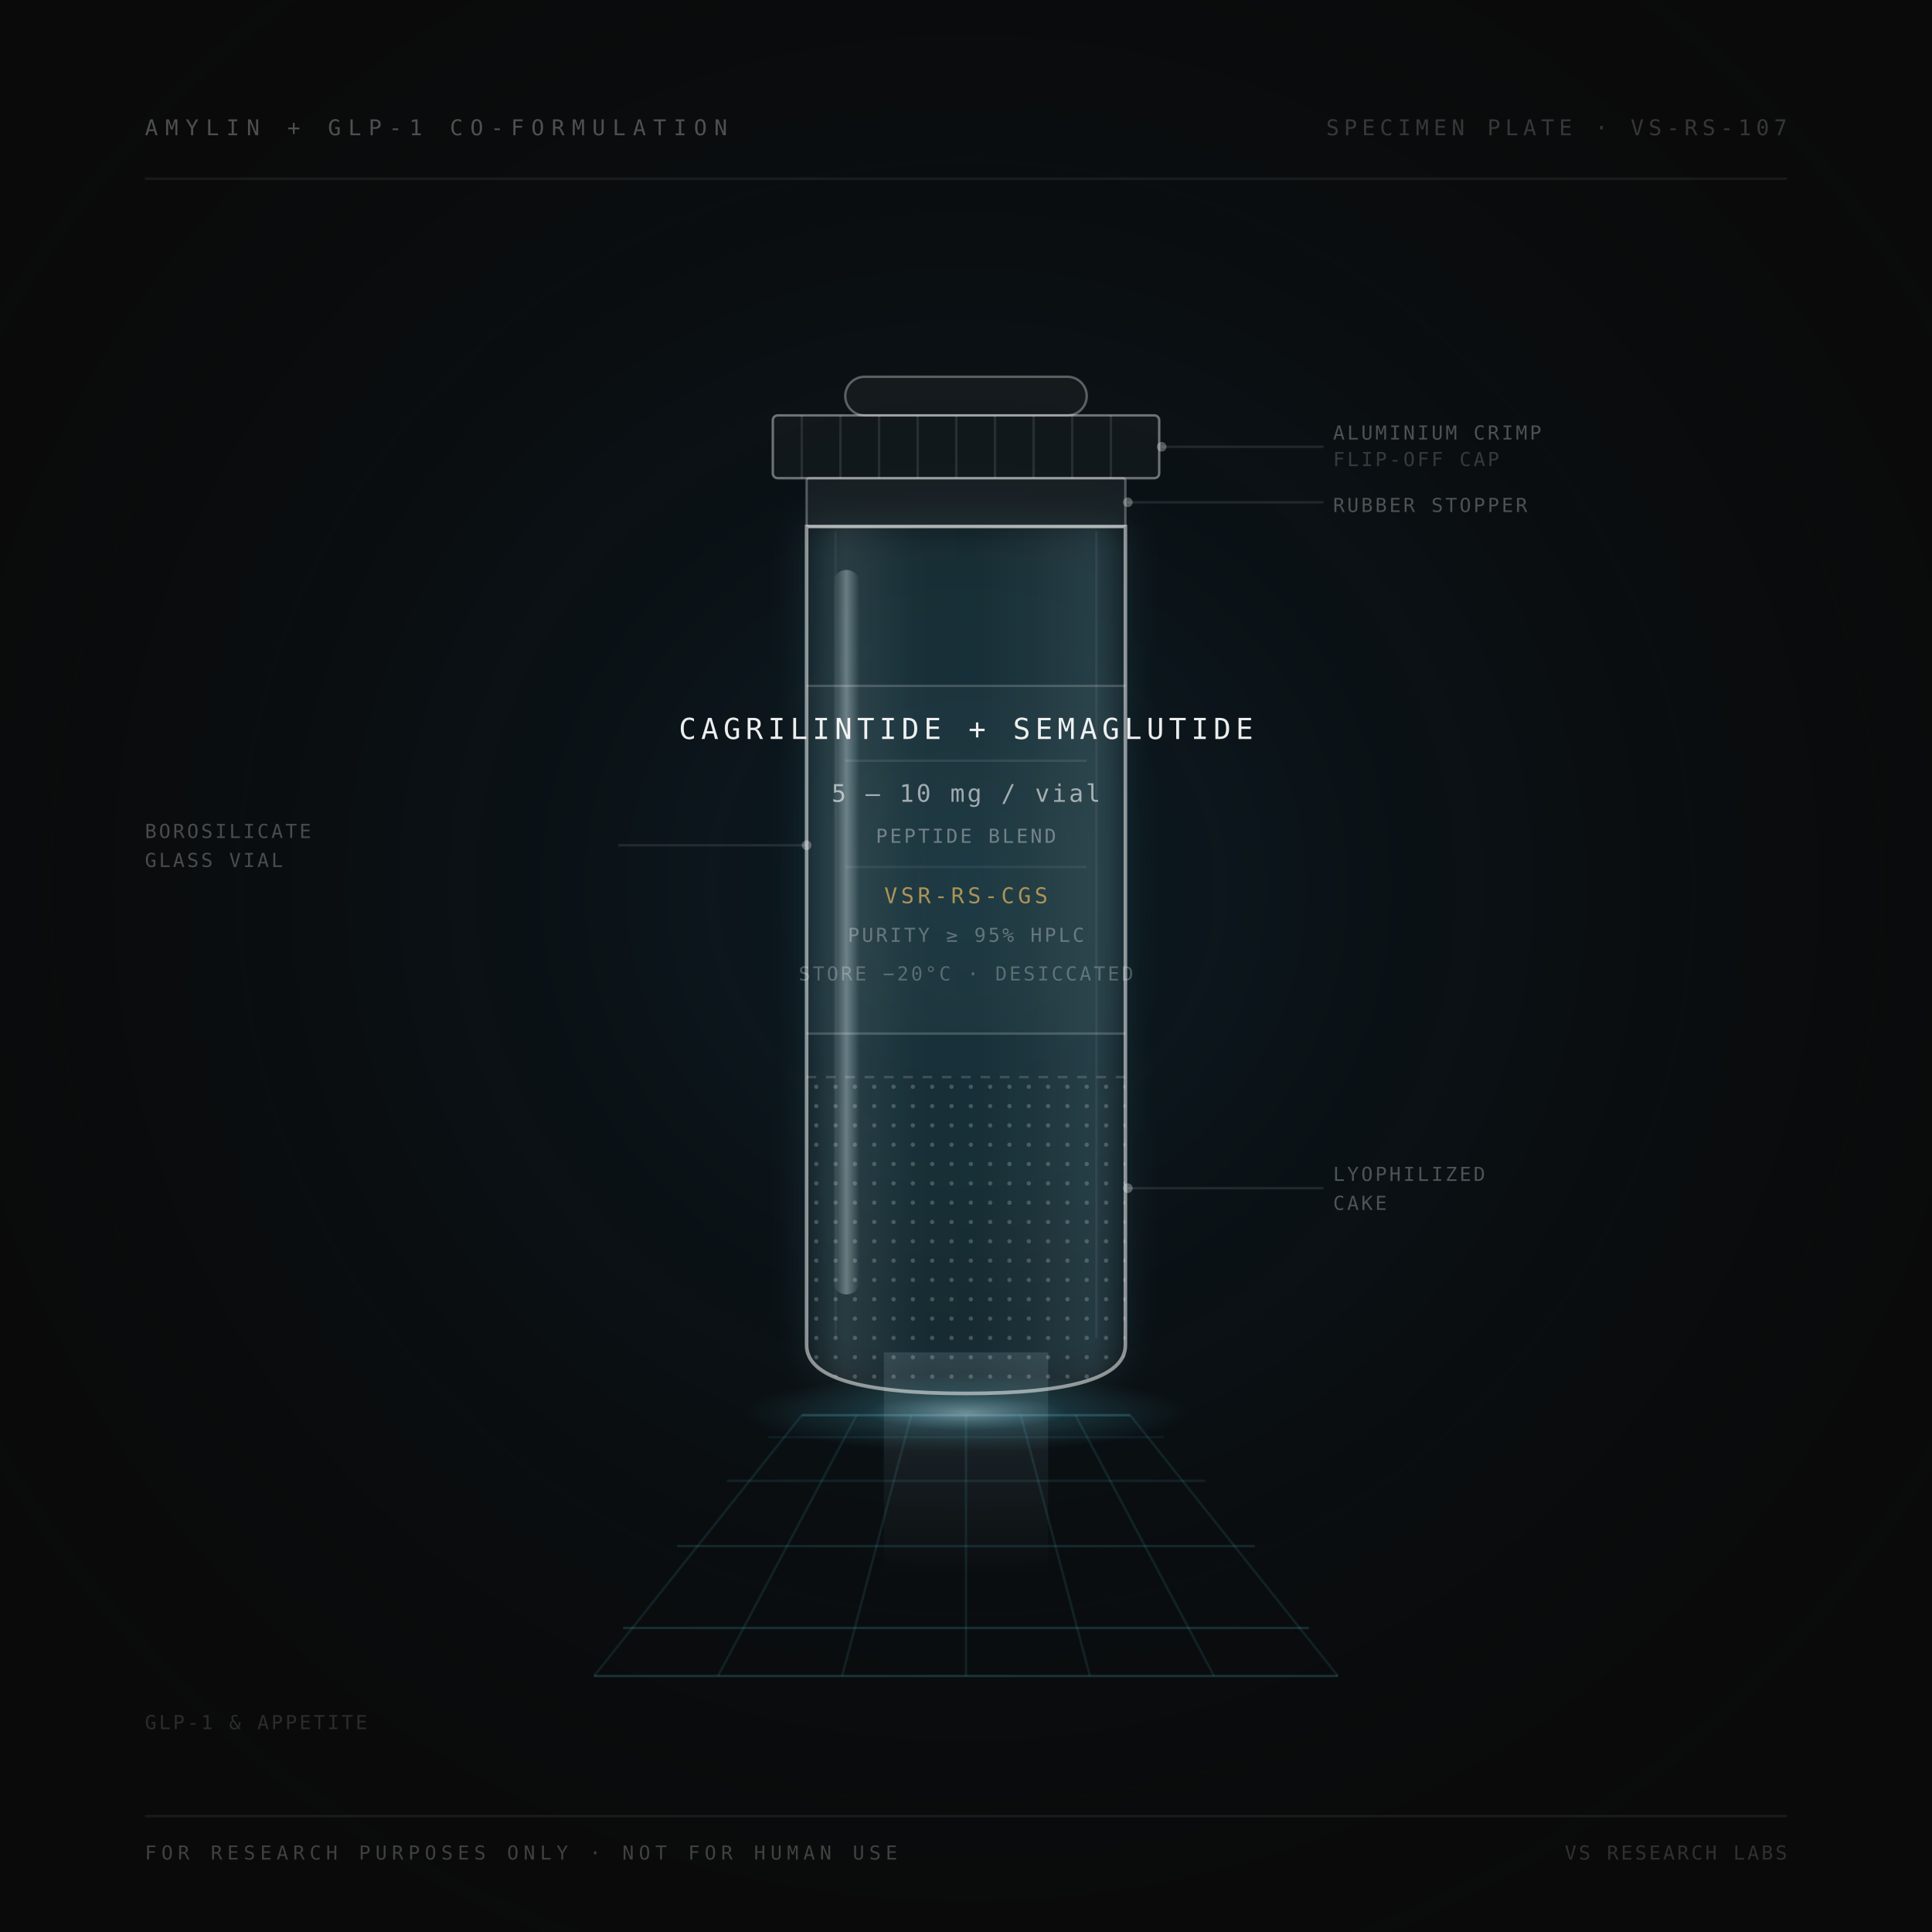
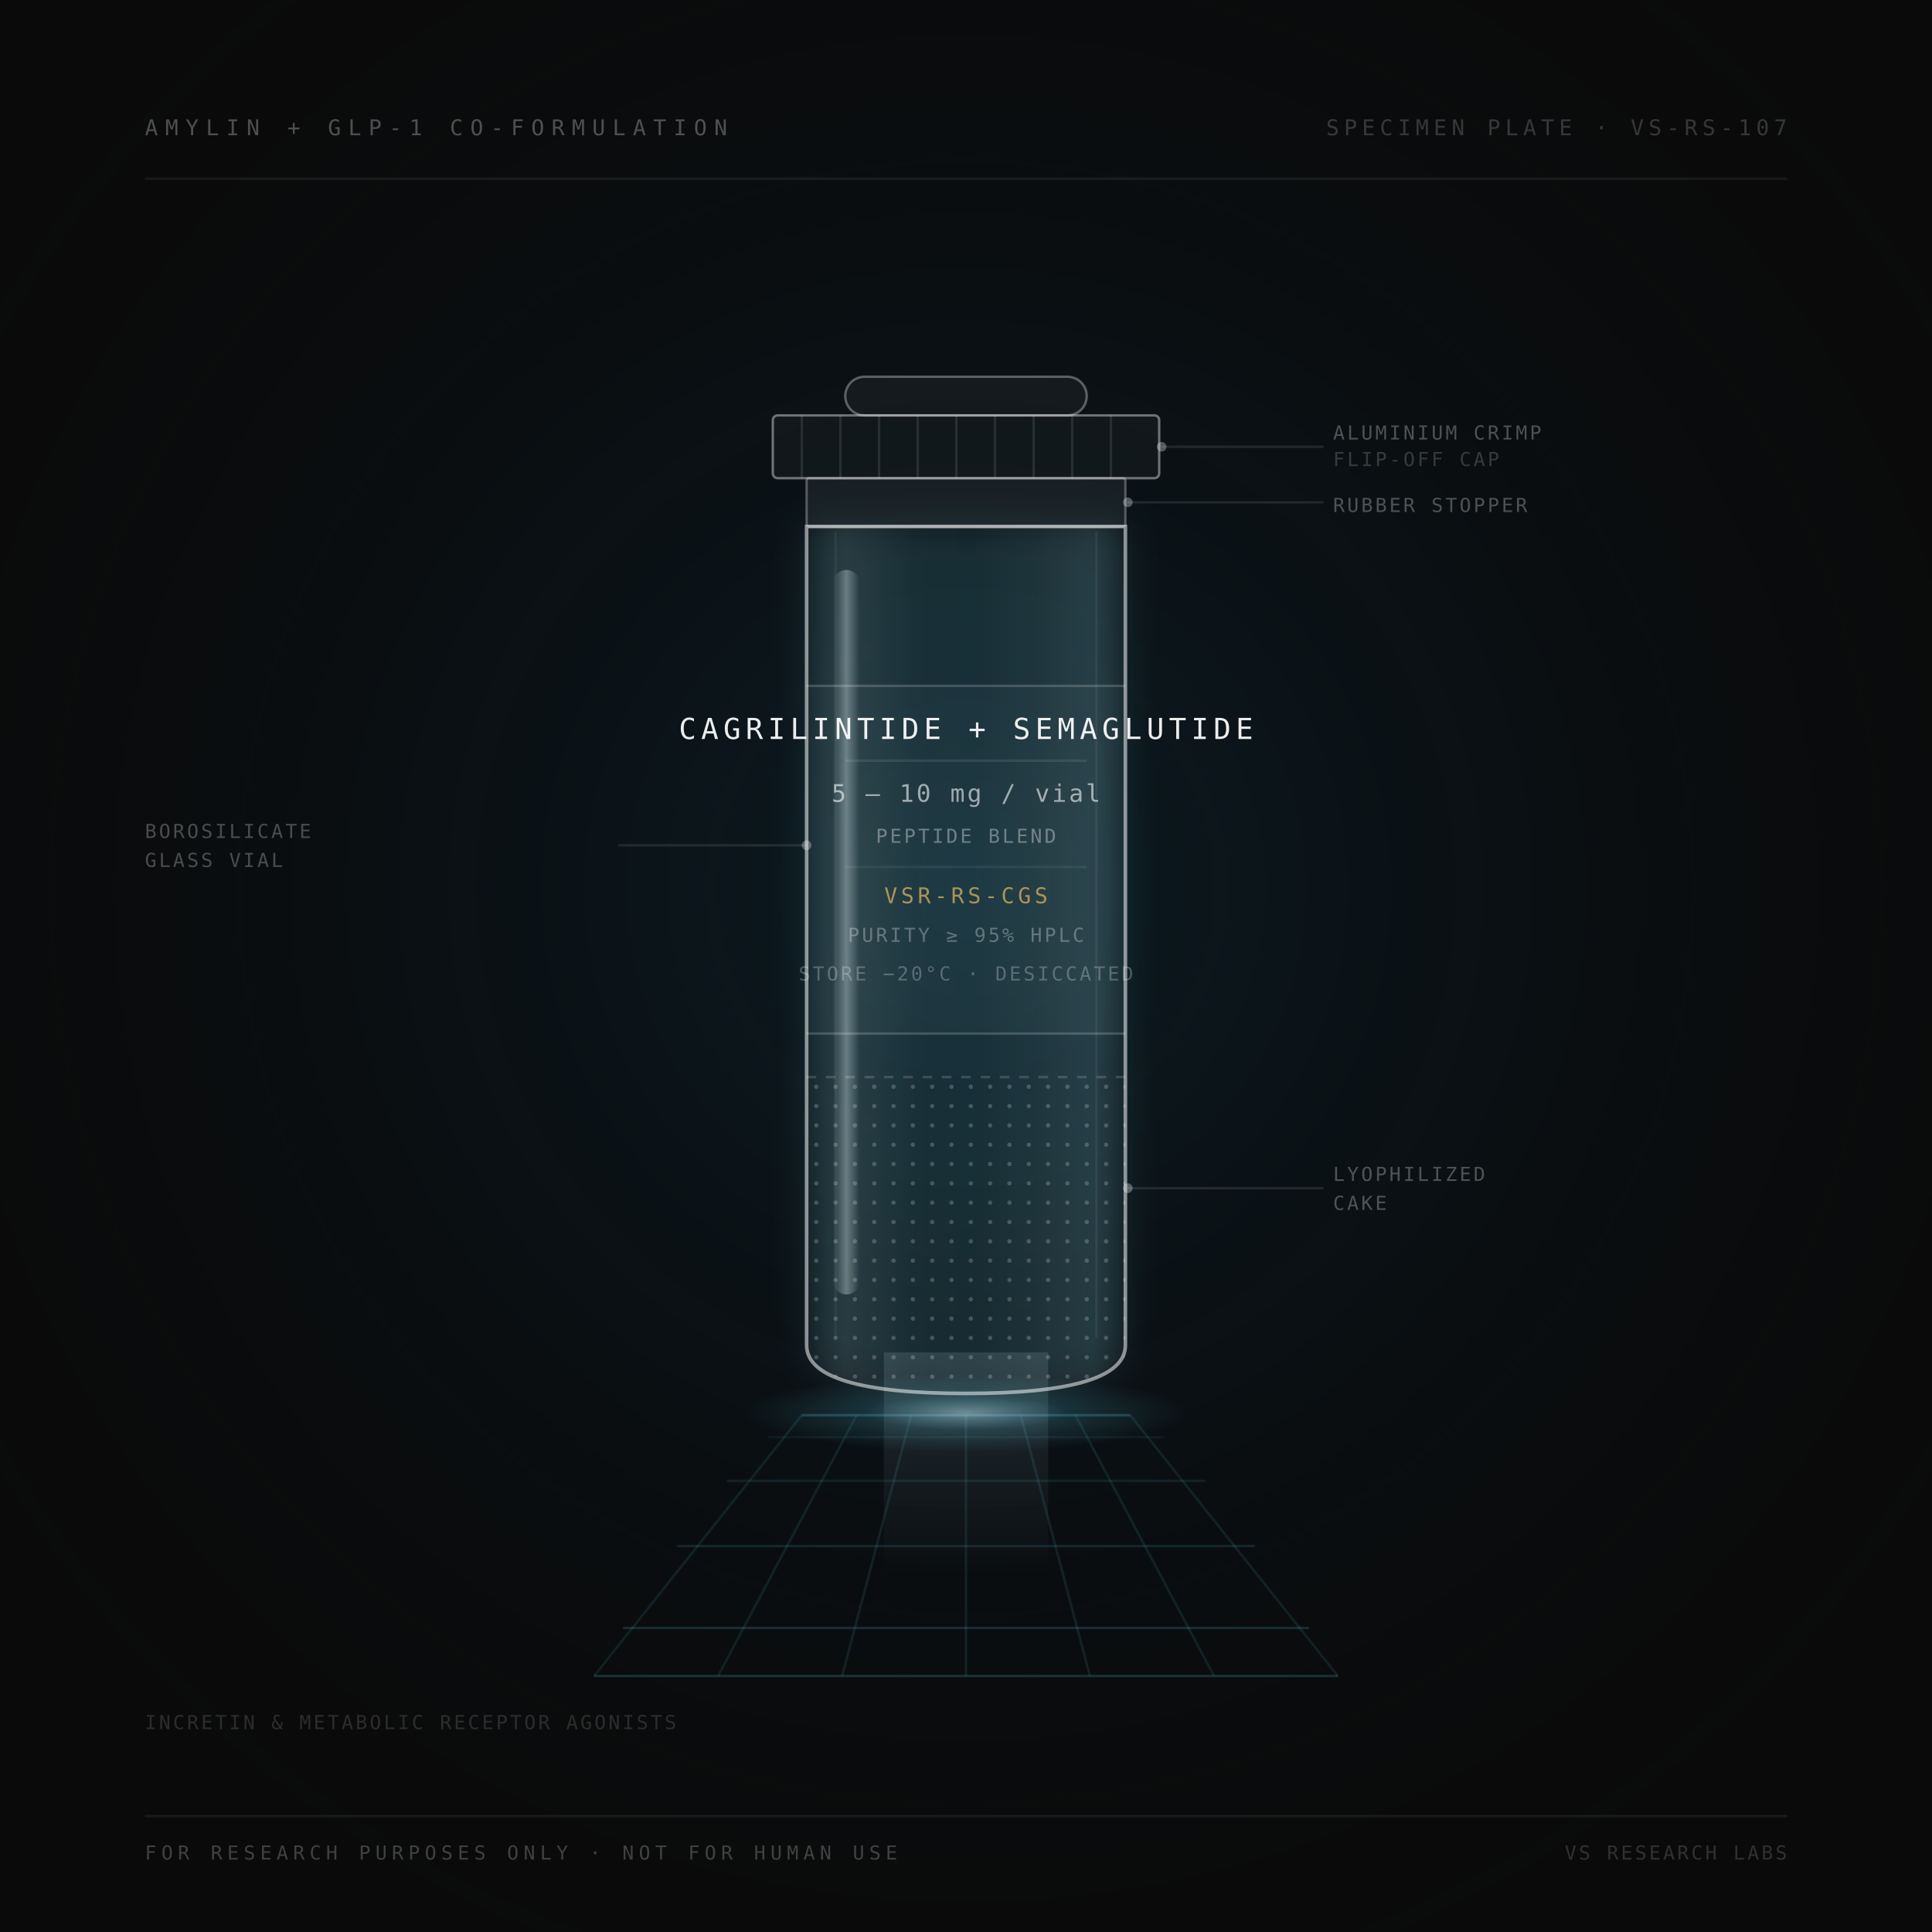
<svg xmlns="http://www.w3.org/2000/svg" viewBox="0 0 800 800">
  <defs>
    <pattern id="lyoDots" width="8" height="8" patternUnits="userSpaceOnUse">
      <circle cx="2" cy="2" r="0.9" fill="rgba(255,255,255,0.2)" />
    </pattern>
    <clipPath id="vialFill">
      <path d="M333 446 L333 557 Q333 576 400 576 Q467 576 467 557 L467 446 Z" />
    </clipPath>
    <radialGradient id="bgDepth" cx="0.5" cy="0.46" r="0.62">
      <stop offset="0" stop-color="#0e2a38" stop-opacity="0.55" />
      <stop offset="0.55" stop-color="#0a1822" stop-opacity="0.28" />
      <stop offset="1" stop-color="#0a0a0a" stop-opacity="0" />
    </radialGradient>
    <radialGradient id="floorPool" cx="0.5" cy="0.5" r="0.5">
      <stop offset="0" stop-color="#bfeffd" stop-opacity="0.5" />
      <stop offset="0.45" stop-color="#5EDDF6" stop-opacity="0.16" />
      <stop offset="1" stop-color="#5EDDF6" stop-opacity="0" />
    </radialGradient>
    <linearGradient id="glassBody" x1="0" y1="0" x2="1" y2="0">
      <stop offset="0" stop-color="#ffffff" stop-opacity="0.02" />
      <stop offset="0.12" stop-color="#ffffff" stop-opacity="0.085" />
      <stop offset="0.34" stop-color="#ffffff" stop-opacity="0.015" />
      <stop offset="0.52" stop-color="#ffffff" stop-opacity="0.008" />
      <stop offset="0.72" stop-color="#ffffff" stop-opacity="0.04" />
      <stop offset="0.9" stop-color="#cdeefb" stop-opacity="0.09" />
      <stop offset="1" stop-color="#ffffff" stop-opacity="0.02" />
    </linearGradient>
    <linearGradient id="spec" x1="0" y1="0" x2="1" y2="0">
      <stop offset="0" stop-color="#eafdff" stop-opacity="0" />
      <stop offset="0.5" stop-color="#eafdff" stop-opacity="0.55" />
      <stop offset="1" stop-color="#eafdff" stop-opacity="0" />
    </linearGradient>
    <linearGradient id="reflFade" x1="0" y1="0" x2="0" y2="1">
      <stop offset="0" stop-color="#cdeefb" stop-opacity="0.13" />
      <stop offset="1" stop-color="#cdeefb" stop-opacity="0" />
    </linearGradient>
    <filter id="vglow" x="-60%" y="-60%" width="220%" height="220%">
      <feGaussianBlur stdDeviation="7" />
    </filter>
  </defs>
  <rect width="800" height="800" fill="#0a0a0a" />
  <rect width="800" height="800" fill="url(#bgDepth)" />
  <line x1="60" y1="74" x2="740" y2="74" stroke="rgba(255,255,255,0.07)" stroke-width="1" />
  <text x="60" y="56" font-family="monospace" font-size="9" fill="rgba(255,255,255,0.28)" letter-spacing="3">AMYLIN + GLP-1 CO-FORMULATION</text>
  <text x="740" y="56" font-family="monospace" font-size="9" fill="rgba(255,255,255,0.18)" letter-spacing="2" text-anchor="end">SPECIMEN PLATE · VS-RS-107</text>
  <g class="pad">
    <line x1="332" y1="586" x2="468" y2="586" stroke="#5EDDF6" stroke-opacity="0.22" stroke-width="1" />
    <line x1="332.0" y1="586" x2="246.0" y2="694" stroke="#5EDDF6" stroke-opacity="0.10" stroke-width="1" />
    <line x1="354.7" y1="586" x2="297.3" y2="694" stroke="#5EDDF6" stroke-opacity="0.10" stroke-width="1" />
    <line x1="377.3" y1="586" x2="348.7" y2="694" stroke="#5EDDF6" stroke-opacity="0.10" stroke-width="1" />
    <line x1="400.0" y1="586" x2="400.0" y2="694" stroke="#5EDDF6" stroke-opacity="0.10" stroke-width="1" />
    <line x1="422.7" y1="586" x2="451.3" y2="694" stroke="#5EDDF6" stroke-opacity="0.10" stroke-width="1" />
    <line x1="445.3" y1="586" x2="502.7" y2="694" stroke="#5EDDF6" stroke-opacity="0.10" stroke-width="1" />
    <line x1="468.0" y1="586" x2="554.0" y2="694" stroke="#5EDDF6" stroke-opacity="0.10" stroke-width="1" />
    <line x1="318.2" y1="595.1" x2="481.8" y2="595.1" stroke="#5EDDF6" stroke-opacity="0.071" stroke-width="1" />
    <line x1="301.0" y1="613.2" x2="499.0" y2="613.2" stroke="#5EDDF6" stroke-opacity="0.097" stroke-width="1" />
    <line x1="280.4" y1="640.2" x2="519.6" y2="640.2" stroke="#5EDDF6" stroke-opacity="0.128" stroke-width="1" />
    <line x1="258.0" y1="674.1" x2="542.0" y2="674.1" stroke="#5EDDF6" stroke-opacity="0.162" stroke-width="1" />
    <line x1="246.0" y1="694.0" x2="554.0" y2="694.0" stroke="#5EDDF6" stroke-opacity="0.180" stroke-width="1" />
  </g>
  <path d="M334 218 L334 557 Q334 577 400 577 Q466 577 466 557 L466 218 Z" fill="#5EDDF6" opacity="0.12" filter="url(#vglow)" />
  <ellipse cx="400" cy="585" rx="92" ry="16" fill="url(#floorPool)" />
  <rect x="366" y="560" width="68" height="92" fill="url(#reflFade)" />
  <rect x="350" y="156" width="100" height="16" rx="8" fill="rgba(255,255,255,0.04)" stroke="rgba(255,255,255,0.32)" stroke-width="1" />
  <rect x="320" y="172" width="160" height="26" rx="2" fill="rgba(255,255,255,0.03)" stroke="rgba(255,255,255,0.4)" stroke-width="1" />
  <line x1="332" y1="172" x2="332" y2="198" stroke="rgba(255,255,255,0.1)" stroke-width="1" />
  <line x1="348" y1="172" x2="348" y2="198" stroke="rgba(255,255,255,0.1)" stroke-width="1" />
  <line x1="364" y1="172" x2="364" y2="198" stroke="rgba(255,255,255,0.1)" stroke-width="1" />
  <line x1="380" y1="172" x2="380" y2="198" stroke="rgba(255,255,255,0.1)" stroke-width="1" />
  <line x1="396" y1="172" x2="396" y2="198" stroke="rgba(255,255,255,0.1)" stroke-width="1" />
  <line x1="412" y1="172" x2="412" y2="198" stroke="rgba(255,255,255,0.1)" stroke-width="1" />
  <line x1="428" y1="172" x2="428" y2="198" stroke="rgba(255,255,255,0.1)" stroke-width="1" />
  <line x1="444" y1="172" x2="444" y2="198" stroke="rgba(255,255,255,0.1)" stroke-width="1" />
  <line x1="460" y1="172" x2="460" y2="198" stroke="rgba(255,255,255,0.1)" stroke-width="1" />
  <rect x="334" y="198" width="132" height="20" rx="1" fill="rgba(255,255,255,0.06)" stroke="rgba(255,255,255,0.28)" stroke-width="1" />
  <path d="M334 218 L334 557 Q334 577 400 577 Q466 577 466 557 L466 218 Z" fill="url(#glassBody)" stroke="rgba(255,255,255,0.52)" stroke-width="1.5" />
  <rect x="345" y="236" width="11" height="300" rx="5.5" fill="url(#spec)" opacity="0.6" />
  <line x1="346" y1="220" x2="346" y2="554" stroke="rgba(255,255,255,0.05)" stroke-width="1" />
  <line x1="454" y1="220" x2="454" y2="554" stroke="rgba(255,255,255,0.06)" stroke-width="1" />
  <line x1="334" y1="446" x2="466" y2="446" stroke="rgba(255,255,255,0.16)" stroke-width="1" stroke-dasharray="4,4" />
  <rect x="334" y="447" width="132" height="128" fill="url(#lyoDots)" clip-path="url(#vialFill)" />
  <rect x="334" y="284" width="132" height="144" fill="rgba(255,255,255,0.025)" />
  <line x1="334" y1="284" x2="466" y2="284" stroke="rgba(255,255,255,0.18)" stroke-width="1" />
  <line x1="334" y1="428" x2="466" y2="428" stroke="rgba(255,255,255,0.18)" stroke-width="1" />
  <text x="400" y="306" font-family="monospace" font-size="12" font-weight="500" fill="rgba(255,255,255,0.92)" letter-spacing="2" text-anchor="middle">CAGRILINTIDE + SEMAGLUTIDE</text>
  <line x1="350" y1="315" x2="450" y2="315" stroke="rgba(255,255,255,0.09)" stroke-width="1" />
  <text x="400" y="332" font-family="monospace" font-size="10" fill="rgba(255,255,255,0.58)" letter-spacing="1" text-anchor="middle">5 – 10 mg / vial</text>
  <text x="400" y="349" font-family="monospace" font-size="8" fill="rgba(255,255,255,0.36)" letter-spacing="1" text-anchor="middle">PEPTIDE BLEND</text>
  <line x1="350" y1="359" x2="450" y2="359" stroke="rgba(255,255,255,0.07)" stroke-width="1" />
  <text x="400" y="374" font-family="monospace" font-size="9" fill="#C4A35A" letter-spacing="1.5" text-anchor="middle" opacity="0.85">VSR-RS-CGS</text>
  <text x="400" y="390" font-family="monospace" font-size="8" fill="rgba(255,255,255,0.3)" letter-spacing="1" text-anchor="middle">PURITY ≥ 95% HPLC</text>
  <text x="400" y="406" font-family="monospace" font-size="8" fill="rgba(255,255,255,0.26)" letter-spacing="1" text-anchor="middle">STORE −20°C · DESICCATED</text>
  <line x1="481" y1="185" x2="548" y2="185" stroke="rgba(255,255,255,0.1)" stroke-width="1" />
  <circle cx="481" cy="185" r="2" fill="rgba(255,255,255,0.3)" />
  <text x="552" y="182" font-family="monospace" font-size="8" fill="rgba(255,255,255,0.28)" letter-spacing="1">ALUMINIUM CRIMP</text>
  <text x="552" y="193" font-family="monospace" font-size="8" fill="rgba(255,255,255,0.18)" letter-spacing="1">FLIP-OFF CAP</text>
  <line x1="467" y1="208" x2="548" y2="208" stroke="rgba(255,255,255,0.1)" stroke-width="1" />
  <circle cx="467" cy="208" r="2" fill="rgba(255,255,255,0.3)" />
  <text x="552" y="212" font-family="monospace" font-size="8" fill="rgba(255,255,255,0.28)" letter-spacing="1">RUBBER STOPPER</text>
  <line x1="467" y1="492" x2="548" y2="492" stroke="rgba(255,255,255,0.1)" stroke-width="1" />
  <circle cx="467" cy="492" r="2" fill="rgba(255,255,255,0.3)" />
  <text x="552" y="489" font-family="monospace" font-size="8" fill="rgba(255,255,255,0.28)" letter-spacing="1">LYOPHILIZED</text>
  <text x="552" y="501" font-family="monospace" font-size="8" fill="rgba(255,255,255,0.28)" letter-spacing="1">CAKE</text>
  <line x1="334" y1="350" x2="256" y2="350" stroke="rgba(255,255,255,0.1)" stroke-width="1" />
  <circle cx="334" cy="350" r="2" fill="rgba(255,255,255,0.3)" />
  <text x="60" y="347" font-family="monospace" font-size="8" fill="rgba(255,255,255,0.26)" letter-spacing="1">BOROSILICATE</text>
  <text x="60" y="359" font-family="monospace" font-size="8" fill="rgba(255,255,255,0.26)" letter-spacing="1">GLASS VIAL</text>
-   <text x="60" y="716" font-family="monospace" font-size="8" fill="rgba(255,255,255,0.14)" letter-spacing="1">GLP-1 &amp; APPETITE</text>
+   <text x="60" y="716" font-family="monospace" font-size="8" fill="rgba(255,255,255,0.14)" letter-spacing="1">INCRETIN &amp; METABOLIC RECEPTOR AGONISTS</text>
  <line x1="60" y1="752" x2="740" y2="752" stroke="rgba(255,255,255,0.07)" stroke-width="1" />
  <text x="60" y="770" font-family="monospace" font-size="8" fill="rgba(255,255,255,0.22)" letter-spacing="2">FOR RESEARCH PURPOSES ONLY · NOT FOR HUMAN USE</text>
  <text x="740" y="770" font-family="monospace" font-size="8" fill="rgba(255,255,255,0.16)" letter-spacing="1" text-anchor="end">VS RESEARCH LABS</text>
</svg>
